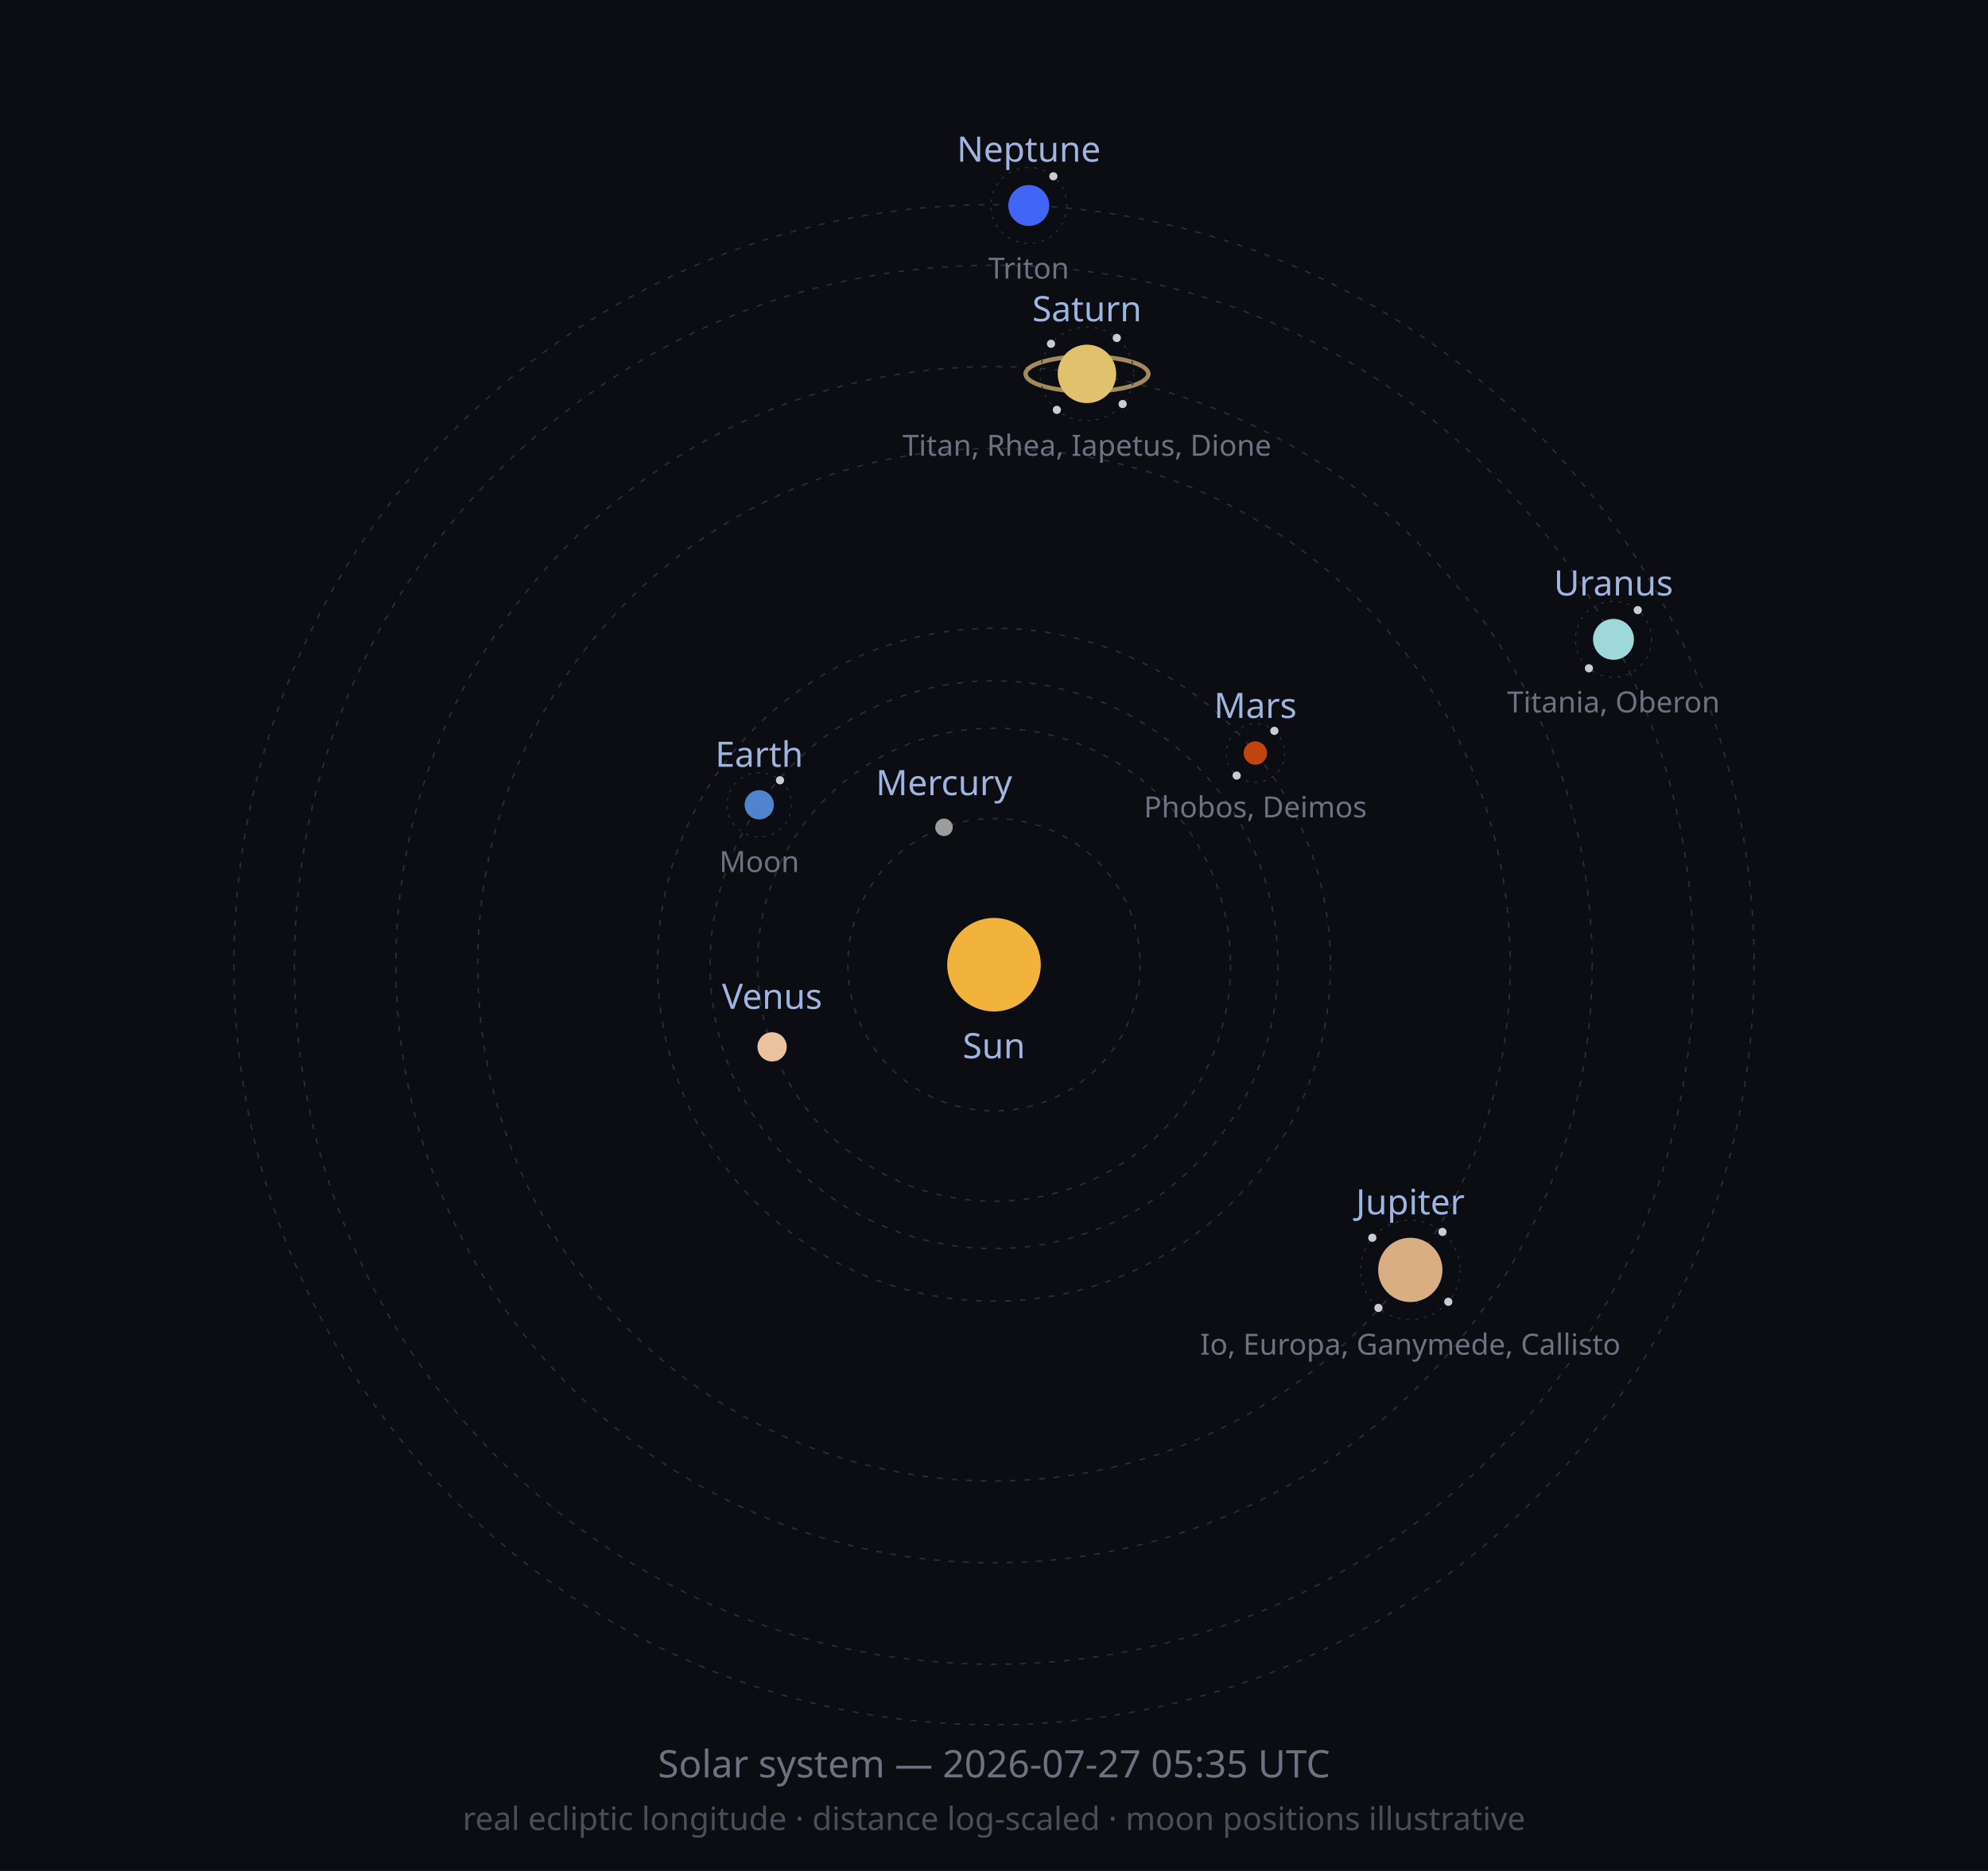
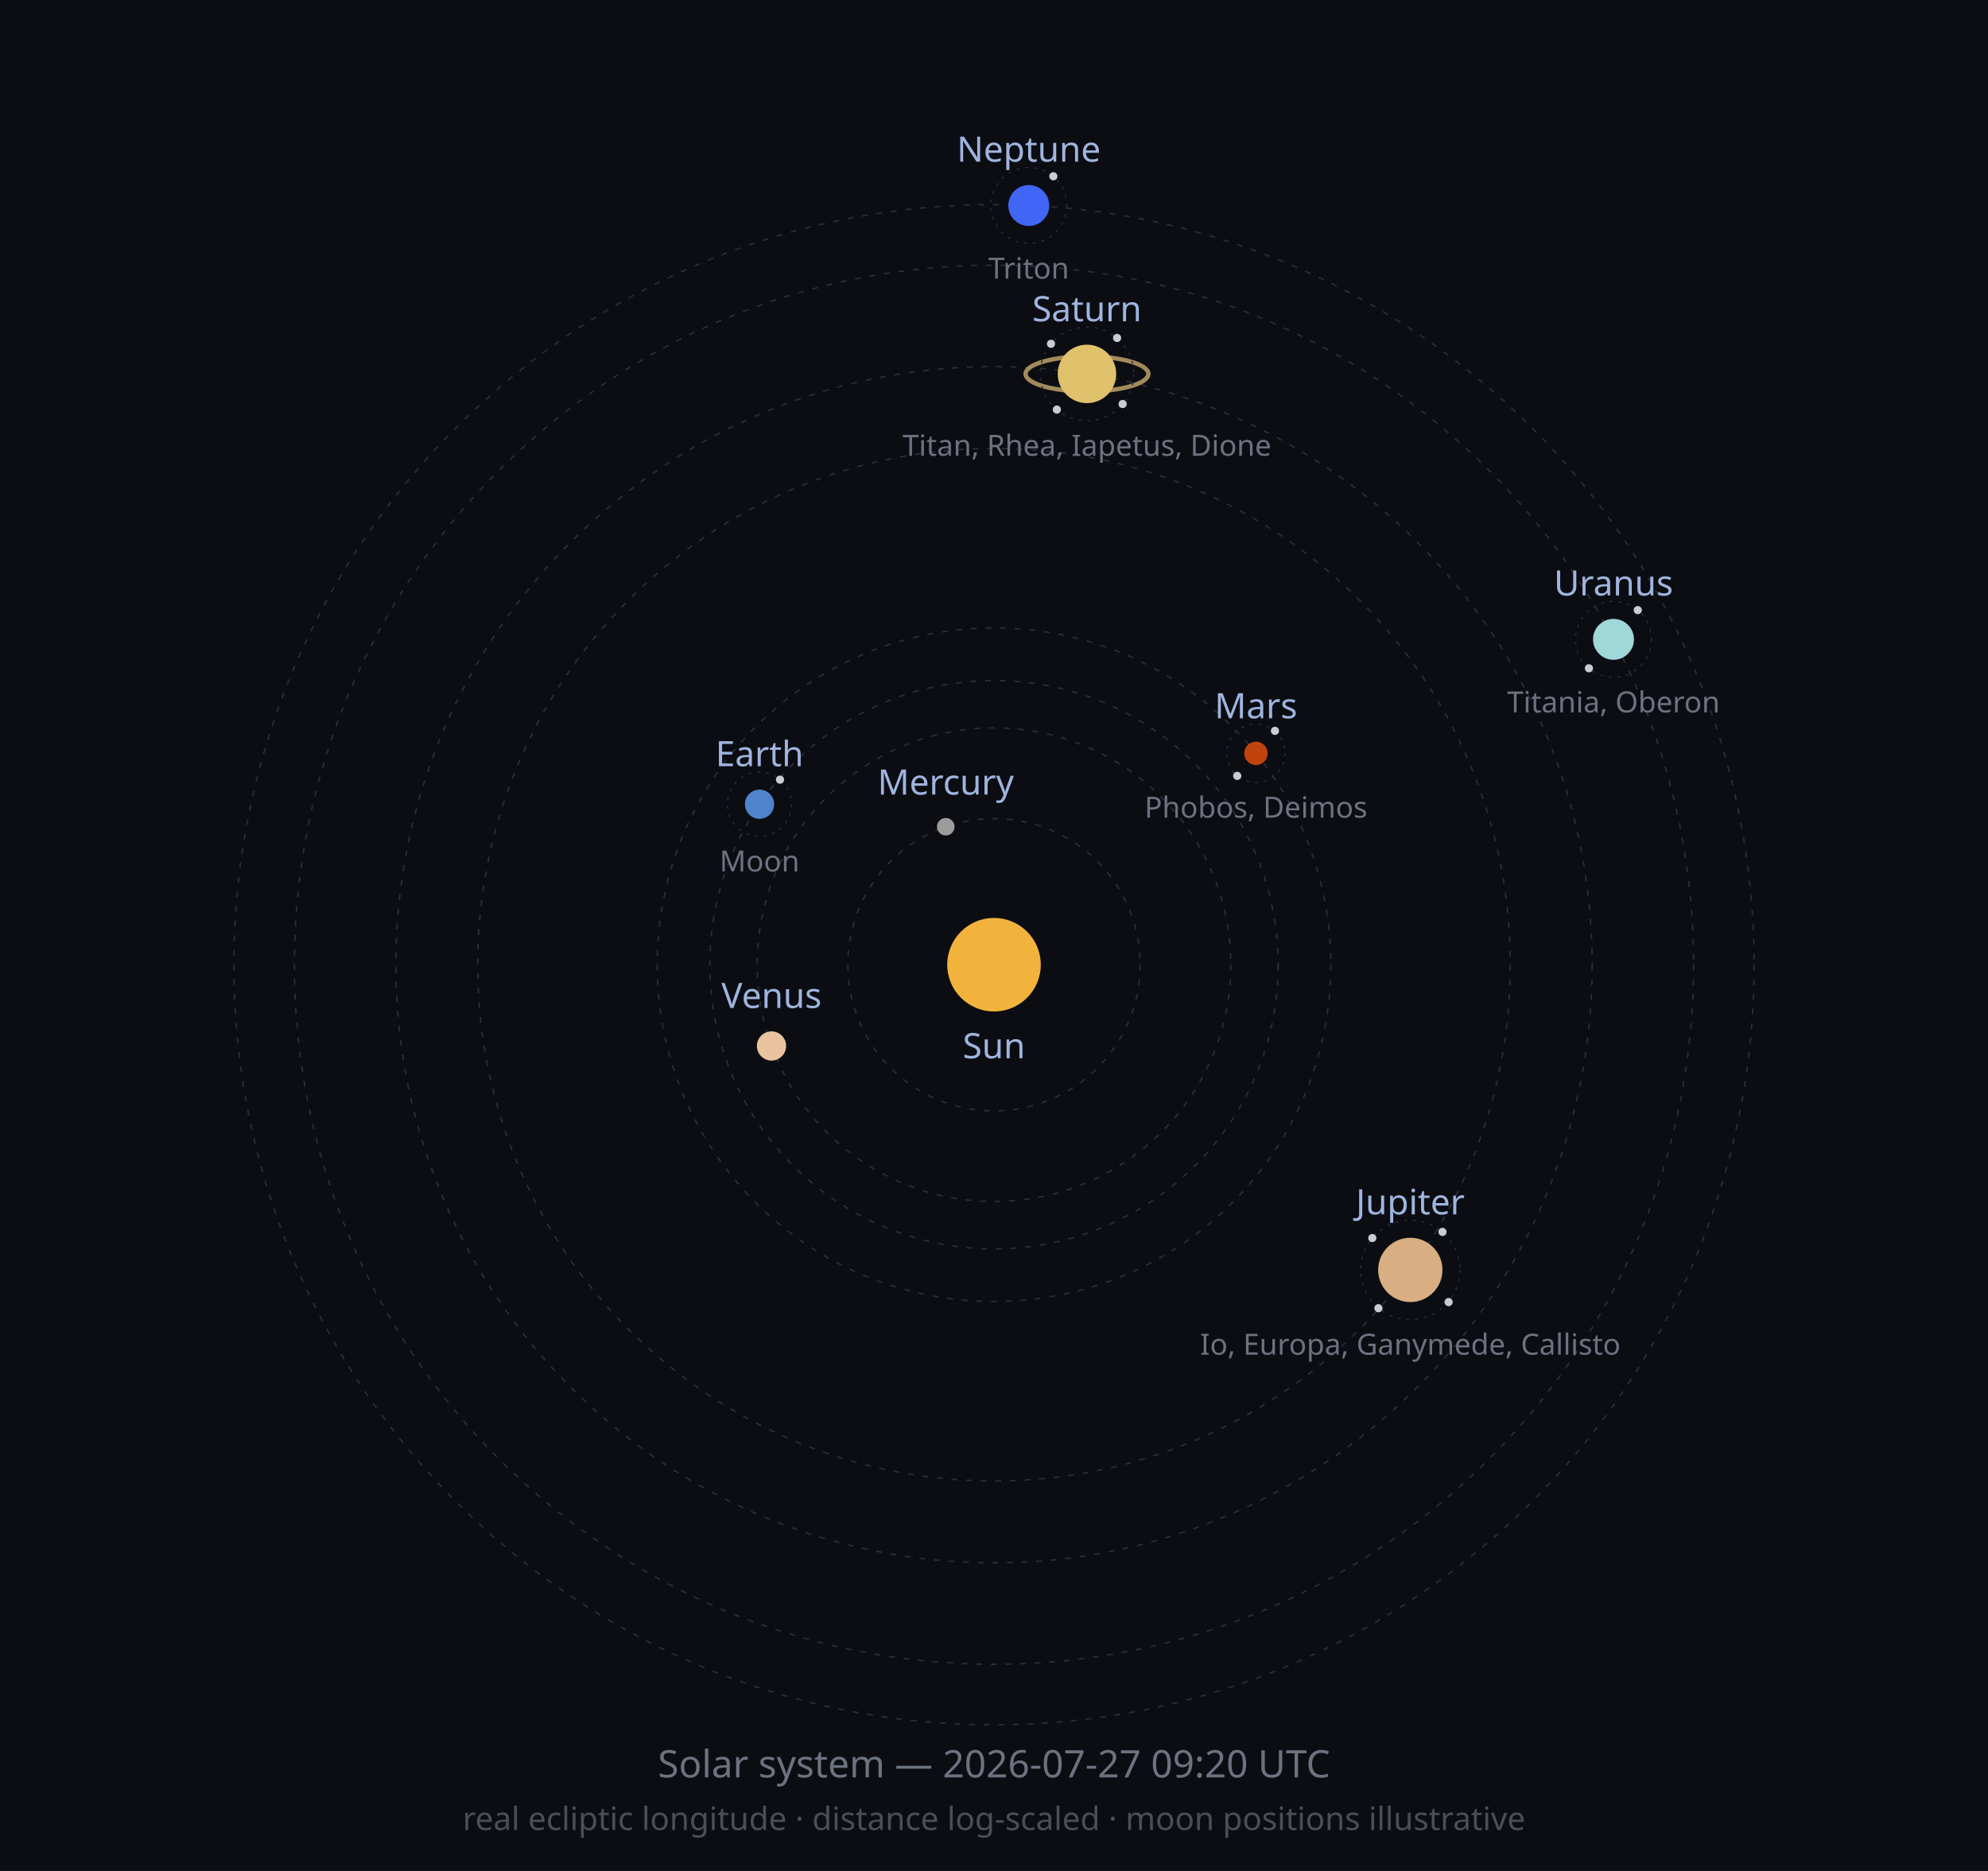
<svg xmlns="http://www.w3.org/2000/svg" width="680" height="640" viewBox="0 0 680 640" role="img">
  <defs>
    <marker id="arrow" viewBox="0 0 10 10" refX="8" refY="5" markerWidth="6" markerHeight="6" orient="auto-start-reverse">
      <path d="M2 1L8 5L2 9" fill="none" stroke="context-stroke" stroke-width="1.5" stroke-linecap="round" stroke-linejoin="round" />
    </marker>
  </defs>
  <style>
  .orbit { fill: none; stroke: #2A2E38; stroke-width: 0.5; stroke-dasharray: 2 3; }
  .moonorbit { fill: none; stroke: #2A2E38; stroke-width: 0.4; stroke-dasharray: 1 2; }
  .lbl { font-family: sans-serif; font-size: 12px; fill: #9FB4DE; }
  .moonlbl { font-family: sans-serif; font-size: 10px; fill: #6C7280; }
</style>
  <rect width="680" height="640" fill="#0B0D12" />
  <circle class="orbit" cx="340" cy="330" r="50.0" />
-   <circle class="orbit" cx="340" cy="330" r="80.9" />
-   <circle class="orbit" cx="340" cy="330" r="97.1" />
-   <circle class="orbit" cx="340" cy="330" r="115.1" />
+   <circle class="orbit" cx="340" cy="330" r="81.0" />
+   <circle class="orbit" cx="340" cy="330" r="97.2" />
+   <circle class="orbit" cx="340" cy="330" r="115.2" />
  <circle class="orbit" cx="340" cy="330" r="176.6" />
  <circle class="orbit" cx="340" cy="330" r="204.6" />
  <circle class="orbit" cx="340" cy="330" r="239.3" />
  <circle class="orbit" cx="340" cy="330" r="260.0" />
  <circle cx="340" cy="330" r="16" fill="#F2B33D" />
  <text class="lbl" x="340" y="362" text-anchor="middle">Sun</text>
-   <circle cx="322.9" cy="283.0" r="3" fill="#9C9C9C" />
-   <text class="lbl" x="322.9" y="272.0" text-anchor="middle">Mercury</text>
-   <circle cx="264.1" cy="358.1" r="5" fill="#E8C39E" />
-   <text class="lbl" x="264.1" y="345.1" text-anchor="middle">Venus</text>
-   <circle cx="259.7" cy="275.3" r="5" fill="#4F83CC" />
-   <circle class="moonorbit" cx="259.7" cy="275.3" r="11" />
-   <circle cx="266.8" cy="266.9" r="1.4" fill="#C9CDD3" />
-   <text class="moonlbl" x="259.7" y="298.3" text-anchor="middle">Moon</text>
-   <text class="lbl" x="259.7" y="262.3" text-anchor="middle">Earth</text>
-   <circle cx="429.4" cy="257.6" r="4" fill="#C1440E" />
-   <circle class="moonorbit" cx="429.4" cy="257.6" r="10" />
-   <circle cx="435.9" cy="250.0" r="1.4" fill="#C9CDD3" />
-   <circle cx="423.0" cy="265.3" r="1.4" fill="#C9CDD3" />
-   <text class="moonlbl" x="429.4" y="279.6" text-anchor="middle">Phobos, Deimos</text>
-   <text class="lbl" x="429.4" y="245.6" text-anchor="middle">Mars</text>
+   <circle cx="323.5" cy="282.8" r="3" fill="#9C9C9C" />
+   <text class="lbl" x="323.5" y="271.8" text-anchor="middle">Mercury</text>
+   <circle cx="263.9" cy="357.8" r="5" fill="#E8C39E" />
+   <text class="lbl" x="263.9" y="344.8" text-anchor="middle">Venus</text>
+   <circle cx="259.8" cy="275.1" r="5" fill="#4F83CC" />
+   <circle class="moonorbit" cx="259.8" cy="275.1" r="11" />
+   <circle cx="266.8" cy="266.7" r="1.4" fill="#C9CDD3" />
+   <text class="moonlbl" x="259.8" y="298.1" text-anchor="middle">Moon</text>
+   <text class="lbl" x="259.8" y="262.1" text-anchor="middle">Earth</text>
+   <circle cx="429.6" cy="257.7" r="4" fill="#C1440E" />
+   <circle class="moonorbit" cx="429.6" cy="257.7" r="10" />
+   <circle cx="436.1" cy="250.0" r="1.4" fill="#C9CDD3" />
+   <circle cx="423.2" cy="265.4" r="1.4" fill="#C9CDD3" />
+   <text class="moonlbl" x="429.6" y="279.7" text-anchor="middle">Phobos, Deimos</text>
+   <text class="lbl" x="429.6" y="245.7" text-anchor="middle">Mars</text>
  <circle cx="482.4" cy="434.4" r="11" fill="#D8AE82" />
  <circle class="moonorbit" cx="482.4" cy="434.4" r="17" />
  <circle cx="493.4" cy="421.4" r="1.4" fill="#C9CDD3" />
-   <circle cx="495.4" cy="445.3" r="1.4" fill="#C9CDD3" />
-   <circle cx="471.5" cy="447.4" r="1.4" fill="#C9CDD3" />
-   <circle cx="469.4" cy="423.4" r="1.4" fill="#C9CDD3" />
+   <circle cx="495.5" cy="445.4" r="1.4" fill="#C9CDD3" />
+   <circle cx="471.5" cy="447.5" r="1.4" fill="#C9CDD3" />
+   <circle cx="469.4" cy="423.5" r="1.4" fill="#C9CDD3" />
  <text class="moonlbl" x="482.4" y="463.4" text-anchor="middle">Io, Europa, Ganymede, Callisto</text>
  <text class="lbl" x="482.4" y="415.4" text-anchor="middle">Jupiter</text>
  <ellipse cx="371.8" cy="127.9" rx="21.0" ry="6.0" fill="none" stroke="#C9A96E" stroke-width="1.5" opacity="0.8" />
  <circle cx="371.8" cy="127.9" r="10" fill="#E0C16C" />
  <circle class="moonorbit" cx="371.8" cy="127.9" r="16" />
-   <circle cx="382.0" cy="115.6" r="1.4" fill="#C9CDD3" />
+   <circle cx="382.1" cy="115.6" r="1.4" fill="#C9CDD3" />
  <circle cx="384.0" cy="138.2" r="1.4" fill="#C9CDD3" />
-   <circle cx="361.5" cy="140.2" r="1.4" fill="#C9CDD3" />
+   <circle cx="361.5" cy="140.1" r="1.4" fill="#C9CDD3" />
  <circle cx="359.5" cy="117.6" r="1.4" fill="#C9CDD3" />
  <text class="moonlbl" x="371.8" y="155.9" text-anchor="middle">Titan, Rhea, Iapetus, Dione</text>
  <text class="lbl" x="371.8" y="109.9" text-anchor="middle">Saturn</text>
  <circle cx="551.9" cy="218.7" r="7" fill="#9FD8D8" />
  <circle class="moonorbit" cx="551.9" cy="218.7" r="13" />
  <circle cx="560.2" cy="208.7" r="1.4" fill="#C9CDD3" />
  <circle cx="543.5" cy="228.6" r="1.4" fill="#C9CDD3" />
  <text class="moonlbl" x="551.9" y="243.7" text-anchor="middle">Titania, Oberon</text>
  <text class="lbl" x="551.9" y="203.7" text-anchor="middle">Uranus</text>
  <circle cx="351.9" cy="70.3" r="7" fill="#4166F5" />
  <circle class="moonorbit" cx="351.9" cy="70.3" r="13" />
  <circle cx="360.3" cy="60.3" r="1.4" fill="#C9CDD3" />
  <text class="moonlbl" x="351.9" y="95.3" text-anchor="middle">Triton</text>
  <text class="lbl" x="351.9" y="55.3" text-anchor="middle">Neptune</text>
-   <text x="340" y="608" font-size="13" fill="#6C7280" text-anchor="middle" font-family="sans-serif">Solar system — 2026-07-27 05:35 UTC</text>
+   <text x="340" y="608" font-size="13" fill="#6C7280" text-anchor="middle" font-family="sans-serif">Solar system — 2026-07-27 09:20 UTC</text>
  <text x="340" y="626" font-size="11" fill="#4A4E58" text-anchor="middle" font-family="sans-serif">real ecliptic longitude · distance log-scaled · moon positions illustrative</text>
</svg>
